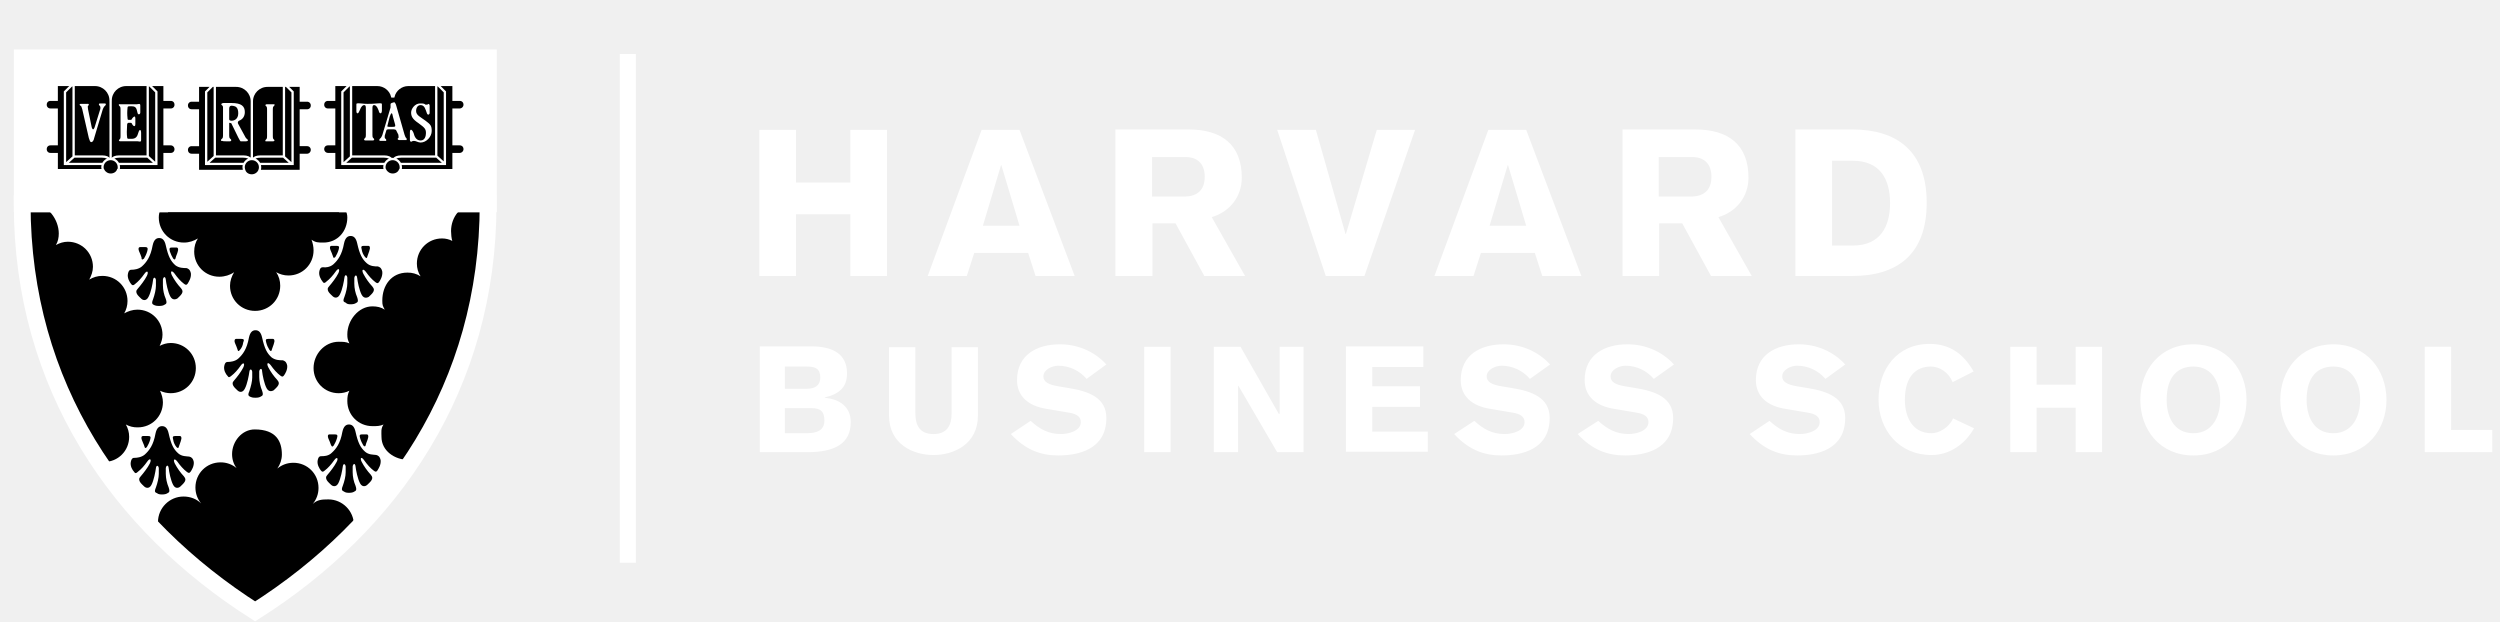
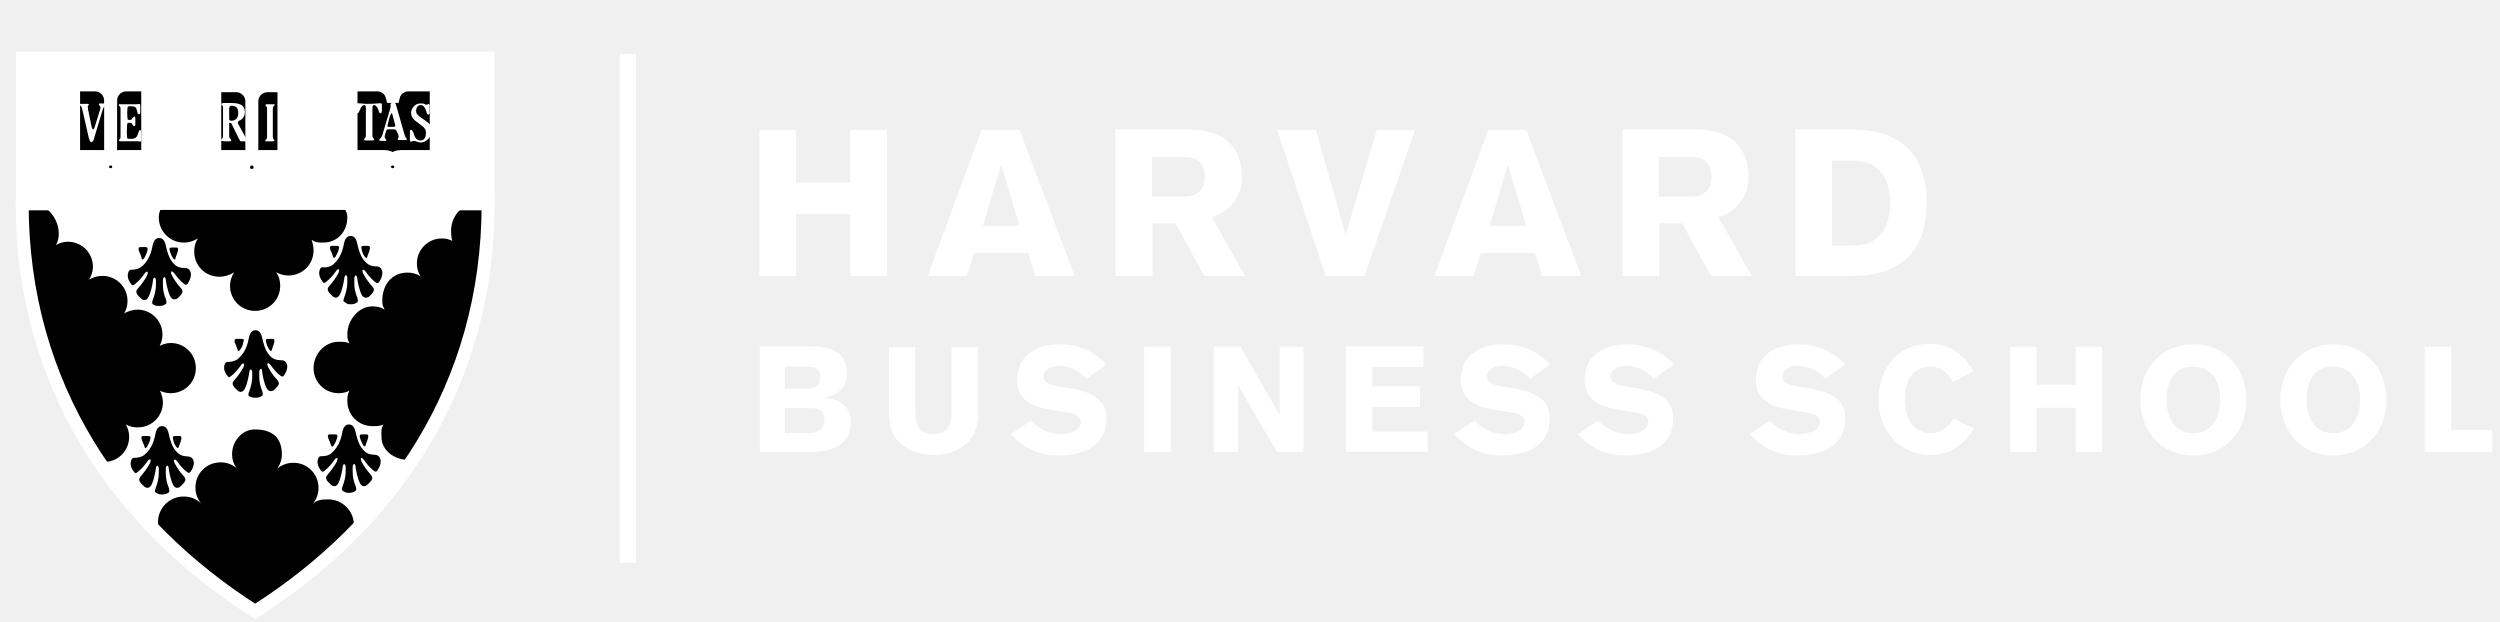
<svg xmlns="http://www.w3.org/2000/svg" width="193" height="48" fill="none">
  <g clip-path="url(#HBS_svg__a)" fill="none">
    <path fill="#FFFFFF" d="M49.089 4.169h-1.24v39.276h1.24V4.169ZM58.623 10.025h2.828v4.068h4.195v-4.068h2.828v11.281h-2.828V16.54H61.45v4.766h-2.828v-11.28ZM71.62 21.306h3.018l.572-1.78h4.163l.572 1.78h3.019l-4.258-11.28h-2.924l-4.162 11.28Zm4.258-3.877 1.398-4.67h.032l1.398 4.67h-2.828Zm10.263 3.877h2.829V17.24h1.78l2.224 4.067h3.145l-2.573-4.544c1.398-.413 2.32-1.589 2.32-3.05 0-2.543-1.558-3.718-4.1-3.718H86.11v11.312h.031Zm2.797-9.183h2.574c.89 0 1.493.476 1.493 1.525s-.603 1.494-1.493 1.525h-2.574v-3.05Zm13.41 9.183h2.987l3.908-11.28h-2.955l-2.383 8.039h-.032l-2.288-8.04h-2.987l3.75 11.281Zm8.389 0h3.018l.572-1.78h4.163l.572 1.78h3.019l-4.258-11.28h-2.924l-4.162 11.28Zm4.258-3.877 1.398-4.67h.032l1.398 4.67h-2.828Zm10.263 3.877h2.829V17.24h1.779l2.224 4.067h3.146l-2.574-4.544c1.399-.413 2.32-1.589 2.32-3.05 0-2.543-1.557-3.718-4.099-3.718h-5.625v11.312Zm2.797-9.183h2.574c.889 0 1.493.476 1.493 1.525s-.604 1.494-1.493 1.525h-2.574v-3.05Zm10.55 9.183h4.385c3.432 0 5.751-1.62 5.751-5.656 0-4.004-2.319-5.656-5.751-5.656h-4.385v11.312Zm2.828-8.897h1.589c2.129 0 2.891 1.43 2.891 3.273 0 1.81-.762 3.273-2.86 3.273h-1.62v-6.546ZM58.655 34.907h3.686c2.065 0 3.336-.636 3.336-2.32 0-1.208-.89-1.78-2.002-1.875v-.032c1.113-.254 1.716-.794 1.716-1.843 0-1.525-1.112-2.097-2.764-2.097h-3.972v8.167Zm1.938-6.61h1.684c.668 0 1.049.159 1.049.858 0 .604-.413.858-1.049.858h-1.684v-1.716Zm0 3.21h2.034c.762 0 1.017.285 1.017.984 0 .509-.286.954-1.367.954h-1.684v-1.939Zm14.903-4.704h-2.033v5.116c0 .922-.35 1.59-1.398 1.59-1.05 0-1.399-.668-1.399-1.59v-5.116h-2.033v5.275c0 2.225 1.874 3.05 3.431 3.05 1.558 0 3.432-.825 3.432-3.05v-5.275Zm2.543 6.705c1.112 1.208 2.287 1.653 3.654 1.653 1.525 0 3.718-.445 3.718-2.892 0-1.557-1.335-2.066-2.956-2.32l-.762-.127c-.763-.127-1.144-.35-1.144-.762 0-.54.699-.827 1.144-.827.858 0 1.652.382 2.192 1.017l1.526-1.112c-.922-1.017-2.225-1.557-3.591-1.557-1.748 0-3.305.794-3.305 2.765 0 1.207.826 2.002 2.32 2.224l1.684.286c.604.095.921.318.921.73 0 .7-.985.922-1.525.922-.985 0-1.652-.381-2.351-1.017l-1.525 1.017Zm10.295 1.398h2.034v-8.134h-2.034v8.135Zm5.402 0h1.843V29.79h.032l2.987 5.117h2.034v-8.135h-1.843v5.18h-.064l-2.955-5.18h-2.066v8.135h.032Zm16.492 0v-1.588h-4.29V31.41h3.686v-1.589h-3.686V28.33h3.941v-1.59h-5.974v8.136h6.323v.032Zm2.034-1.398c1.112 1.208 2.288 1.653 3.654 1.653 1.525 0 3.718-.445 3.718-2.892 0-1.557-1.335-2.066-2.955-2.32l-.763-.127c-.763-.127-1.144-.35-1.144-.762 0-.54.699-.827 1.144-.827.858 0 1.653.382 2.193 1.017l1.557-1.112c-.922-1.017-2.225-1.557-3.591-1.557-1.748 0-3.305.794-3.305 2.765 0 1.207.826 2.002 2.32 2.224l1.684.286c.604.095.922.318.922.73 0 .7-.985.922-1.526.922-.985 0-1.652-.381-2.351-1.017l-1.557 1.017Zm9.533 0c1.112 1.208 2.288 1.653 3.654 1.653 1.525 0 3.718-.445 3.718-2.892 0-1.557-1.335-2.066-2.955-2.32l-.763-.127c-.763-.127-1.112-.35-1.112-.762 0-.54.699-.827 1.144-.827.858 0 1.652.382 2.192 1.017l1.557-1.112c-.921-1.017-2.224-1.557-3.59-1.557-1.748 0-3.305.794-3.305 2.765 0 1.207.826 2.002 2.32 2.224l1.684.286c.604.095.921.318.921.73 0 .7-.985.922-1.525.922-.953 0-1.652-.381-2.351-1.017l-1.589 1.017Zm13.282 0c1.113 1.208 2.288 1.653 3.655 1.653 1.525 0 3.718-.445 3.718-2.892 0-1.557-1.335-2.066-2.956-2.32l-.762-.127c-.763-.127-1.144-.35-1.144-.762 0-.54.699-.827 1.144-.827.858 0 1.652.382 2.192 1.017l1.526-1.112c-.922-1.017-2.225-1.557-3.591-1.557-1.748 0-3.305.794-3.305 2.765 0 1.207.826 2.002 2.32 2.224l1.684.286c.604.095.921.318.921.73 0 .7-.985.922-1.525.922-.985 0-1.652-.381-2.351-1.017l-1.526 1.017Zm17.287-4.83c-.763-1.334-1.811-2.129-3.4-2.129-2.542 0-3.941 2.002-3.941 4.29 0 2.288 1.526 4.29 4.1 4.29 1.366 0 2.574-.826 3.273-2.066l-1.621-.762c-.318.73-1.112 1.144-1.652 1.144-1.589 0-2.066-1.398-2.066-2.574 0-1.843.89-2.574 2.002-2.574.699 0 1.398.477 1.684 1.207l1.621-.826Zm2.828 6.229h2.034v-3.432h3.018v3.431h2.034v-8.134h-2.034v2.923h-3.018v-2.923h-2.034v8.135Zm14.14.254c2.606 0 4.1-2.002 4.1-4.29 0-2.288-1.526-4.29-4.1-4.29-2.605 0-4.099 2.002-4.099 4.29 0 2.288 1.494 4.29 4.099 4.29Zm0-6.864c1.494 0 2.066 1.303 2.066 2.574 0 1.24-.572 2.574-2.066 2.574-1.588 0-2.065-1.398-2.065-2.574 0-1.843.89-2.574 2.065-2.574Zm10.805 6.864c2.573 0 4.099-2.002 4.099-4.29 0-2.288-1.526-4.29-4.099-4.29-2.574 0-4.1 2.002-4.1 4.29 0 2.288 1.526 4.29 4.1 4.29Zm0-6.864c1.493 0 2.065 1.303 2.065 2.574 0 1.24-.572 2.574-2.065 2.574-1.589 0-2.066-1.398-2.066-2.574 0-1.843.89-2.574 2.066-2.574Zm7.054 6.61h5.211V33.19h-3.177v-6.42h-2.034v8.136Z" />
    <path fill="#000" d="M37.682 15.738c0 13.887-7.468 24.69-17.986 31.395C9.21 40.46 1.712 29.656 1.712 15.738h35.971Z" />
-     <path stroke="#FFFFFF" stroke-linecap="square" stroke-width="1.296px" d="M26.814 15.738h10.868c0 14.11-7.468 24.786-17.986 31.46C9.21 40.523 1.712 29.847 1.712 15.737h10.613" fill="none" />
+     <path stroke="#FFFFFF" strokeLinecap="square" strokeWidth="1.296px" d="M26.814 15.738h10.868c0 14.11-7.468 24.786-17.986 31.46C9.21 40.523 1.712 29.847 1.712 15.737h10.613" fill="none" />
    <path fill="#FFFFFF" d="M37.68 15.484c0 .382-.031.064-.031.255-.254-.128-.572 0-.89 0-1.176 0-1.938 1.016-1.938 2.097 0 .222.031.572.095.763a1.723 1.723 0 0 0-.794-.191c-1.08 0-1.939.858-1.939 1.938 0 .35.096.7.286.985a1.814 1.814 0 0 0-1.017-.286c-1.239 0-1.938.985-1.938 2.161 0 .35.032.413.19.7-.285-.191-.603-.255-.953-.255-1.08 0-1.938 1.08-1.938 2.16 0 .319.032.414.159.7-.254-.127-.509-.127-.826-.127-1.08 0-1.939.953-1.939 2.033s.858 1.939 1.939 1.939c.286 0 .572-.064.826-.19-.127.253-.159.476-.159.793 0 1.08.858 1.939 1.938 1.939.35 0 .572 0 .858-.127-.222.318-.159.604-.159.953 0 1.08 1.017 1.78 2.098 1.78.159 0 .286-.096.413-.127-1.557 2.32-3.496 4.702-5.53 6.64.382-.349.89-.889.89-1.493 0-1.08-.89-1.97-1.97-1.97-.54 0-.858.032-1.207.35a1.91 1.91 0 0 0 .445-1.24c0-1.08-.858-1.938-1.939-1.938-.476 0-.89.159-1.239.445.222-.318.35-.7.35-1.08 0-.986-.414-1.939-2.098-1.939-.985 0-1.747.922-1.747 1.907 0 .413.127.794.35 1.08a1.91 1.91 0 0 0-1.24-.445c-1.08 0-1.939.858-1.939 1.939 0 .476.16.89.445 1.239-.35-.35-.826-.54-1.366-.54-1.08 0-1.97.89-1.97 1.97 0 .572.286 1.303.667 1.684a39.728 39.728 0 0 1-5.37-6.387c.127.032.381.064.54.064 1.08 0 1.938-.858 1.938-1.939 0-.35-.095-.667-.254-.953a1.8 1.8 0 0 0 .922.222c1.08 0 1.938-.858 1.938-1.938 0-.318-.095-.604-.222-.89.254.127.54.19.826.19 1.08 0 1.938-.857 1.938-1.938 0-1.08-.858-1.938-1.938-1.938-.318 0-.604.095-.858.223.127-.255.222-.54.222-.859 0-1.08-.858-1.938-1.938-1.938-.381 0-.73.127-1.017.286a1.94 1.94 0 0 0 .254-.953c0-1.08-.858-1.939-1.938-1.939-.381 0-.7.096-1.017.287.159-.287.286-.636.286-.986 0-1.08-.858-1.938-1.938-1.938-.318 0-.636.095-.922.254.16-.254.223-.572.223-.89 0-1.08-.858-2.256-1.939-2.256-.318 0-.635-.127-.89 0 0-.508-.031.382-.031-.254h11.058c-.286.54-.477.795-.477 1.271 0 1.08.858 1.939 1.939 1.939.413 0 .762-.127 1.08-.318-.19.286-.286.635-.286 1.017 0 1.08.858 1.938 1.938 1.938.414 0 .827-.127 1.144-.35-.19.318-.317.668-.317 1.05 0 1.08.858 1.938 1.938 1.938s1.938-.859 1.938-1.939c0-.381-.095-.73-.317-1.049.286.16.603.255.953.255 1.08 0 1.938-.858 1.938-1.939 0-.286-.063-.572-.159-.826.318.223.509.223.922.223 1.08 0 1.843-.858 1.843-1.939 0-.476-.254-.699-.508-1.27H37.68v-.033Z" />
    <path fill="#000" d="M18.52 27.019c-.128.159-.16.063-.192-.064-.031-.127-.127-.317-.19-.476-.064-.16-.032-.318.095-.318h.381c.223 0 .255.063.16.286a1.058 1.058 0 0 1-.255.572Zm2.287 0c.127.159.159.063.19-.064.032-.127.128-.317.16-.476.063-.16.031-.318-.096-.318h-.35c-.19 0-.222.063-.158.286.063.254.159.413.254.572Zm-1.08 3.686c.19 0 .317-.032.413-.095.095-.064.222-.064.095-.445a2.828 2.828 0 0 1-.222-1.049v-.445c.031-.222.222-.286.222 0 .032.286.159.954.35 1.303.19.35.476.19.54.159.063-.064.286-.254.35-.381.063-.127.095-.223-.064-.413a4.562 4.562 0 0 1-.7-.985c-.158-.318-.031-.445.191-.16.223.318.477.604.731.795.127.095.19.127.286 0 .096-.127.286-.445.254-.763-.063-.317-.222-.38-.35-.413-.222 0-.571 0-.857-.222-.35-.318-.54-.667-.73-1.525-.096-.445-.287-.572-.51-.572-.222 0-.412.127-.508.572-.159.89-.476 1.302-.826 1.62-.254.223-.636.254-.763.254s-.254 0-.317.318c-.064.318.127.636.254.763.095.159.159.095.286 0 .254-.19.508-.477.73-.795.223-.317.35-.159.191.16-.159.317-.476.73-.699.984-.159.16-.127.286-.063.413.063.128.286.318.35.382.063.063.349.222.54-.16.19-.349.317-1.048.349-1.302.032-.254.19-.222.222 0v.445c0 .286-.095.667-.222 1.049-.159.35-.032.38.095.444.064.032.16.064.382.064Zm-8.612-10.74c.095-.16.19-.35.254-.573.064-.222.032-.317-.159-.317h-.38c-.16 0-.16.159-.096.317.063.16.159.35.19.477 0 .16.032.223.191.096Zm2.256 0c.127.127.16.063.191-.064.032-.159.127-.318.159-.477.063-.159.032-.317-.095-.317h-.35c-.19 0-.222.063-.159.317.064.191.159.382.254.54Zm-1.08 3.654c.19 0 .318-.032.413-.096.095-.063.223-.063.095-.444a2.709 2.709 0 0 1-.222-1.049v-.445c.032-.222.19-.286.222 0s.16.953.35 1.303c.19.35.477.19.54.159.064-.064.286-.254.35-.381.063-.128.095-.223-.064-.414a4.56 4.56 0 0 1-.699-.985c-.159-.317-.032-.444.19-.159.223.318.477.604.732.795.127.095.19.127.285 0 .096-.159.287-.445.255-.794-.064-.318-.223-.382-.35-.414-.222 0-.572 0-.858-.222-.35-.318-.54-.667-.73-1.525-.096-.445-.287-.572-.51-.572-.221 0-.412.127-.507.572-.16.89-.477 1.302-.827 1.62-.254.223-.635.255-.762.255s-.255 0-.318.317c-.064.318.127.636.254.795.095.127.19.095.286 0 .254-.191.508-.477.731-.795.222-.317.35-.159.19.16-.158.317-.476.73-.698.984-.16.16-.128.286-.064.413s.286.318.35.382c.063.063.35.222.54-.16.19-.349.318-1.016.35-1.302.031-.254.19-.223.222 0v.445c0 .286-.096.699-.223 1.048-.159.382 0 .382.096.445.063.032.159.064.38.064Zm13.6-3.782c.096-.159.19-.35.255-.572.063-.222.031-.286-.16-.286h-.38c-.16 0-.16.16-.096.318.063.16.159.35.19.477.032.127.064.19.191.063Zm2.288 0c.127.16.16.064.19-.063.033-.127.128-.318.16-.477.063-.159.032-.318-.096-.318h-.35c-.19 0-.222.064-.158.286.032.223.127.413.254.572Zm-1.112 3.655c.19 0 .318-.032.413-.096.095-.063.223-.063.095-.445a2.707 2.707 0 0 1-.222-1.048v-.445c.032-.222.19-.286.222 0s.16.953.35 1.303c.19.35.477.19.54.159.064-.064.286-.255.35-.382.063-.127.095-.222-.064-.413a4.56 4.56 0 0 1-.699-.985c-.159-.317-.032-.445.19-.159.223.318.477.604.732.795.127.095.19.127.286 0 .095-.127.286-.445.254-.795-.064-.317-.223-.381-.35-.413-.222 0-.572 0-.858-.254-.35-.318-.54-.667-.73-1.525-.096-.445-.287-.572-.509-.572-.222 0-.413.127-.508.572-.16.89-.477 1.303-.827 1.62-.254.223-.635.255-.762.223-.127 0-.255 0-.318.318-.064.317.127.635.254.794.096.159.19.095.286 0 .254-.19.509-.477.731-.794.223-.318.35-.16.19.159-.158.317-.476.73-.698.984-.16.16-.127.287-.064.414.064.127.286.317.35.381.063.063.35.222.54-.159.19-.35.318-1.049.35-1.303.031-.254.19-.222.222 0v.445c0 .286-.095.7-.223 1.049-.159.381-.031.381.096.445.095.095.19.127.381.127Zm-15.73 11.026c.096-.159.191-.35.255-.572.063-.222.032-.286-.159-.286h-.381c-.16 0-.16.16-.096.318.064.19.16.35.191.477.032.127.063.19.19.063Zm2.289 0c.127.127.158.064.19-.063s.127-.318.16-.477c.063-.159.03-.318-.096-.318h-.35c-.19 0-.222.064-.159.286.032.223.127.413.255.572Zm-1.113 3.654c.191 0 .318-.031.414-.095.095-.063.222-.063.095-.445a2.828 2.828 0 0 1-.223-1.048v-.445c.032-.223.191-.286.223 0s.159.953.35 1.303c.19.35.476.19.54.127.063-.064.285-.255.35-.382.063-.127.094-.222-.065-.413a4.563 4.563 0 0 1-.699-.985c-.159-.318-.031-.445.191-.159.223.318.477.604.73.795.128.095.192.127.287 0 .095-.127.286-.445.254-.763-.063-.318-.222-.381-.35-.413-.222-.032-.571 0-.857-.254-.35-.318-.54-.667-.731-1.526-.095-.444-.286-.571-.509-.571-.222 0-.413.127-.508.571-.159.89-.477 1.303-.826 1.621-.255.223-.636.254-.763.254s-.254 0-.318.318c-.063.318.127.636.255.763.095.159.19.095.286 0 .254-.19.508-.477.73-.795.223-.317.35-.159.191.16-.159.317-.477.73-.699.984-.159.16-.127.286-.064.413.064.128.286.318.35.382.063.063.35.222.54-.127.19-.35.318-1.049.35-1.303.031-.254.19-.223.222 0v.445c0 .286-.095.699-.222 1.048-.16.382-.032.382.095.445.064.064.19.096.381.096Zm13.251-3.78c.096-.16.19-.35.254-.573.064-.222.032-.286-.19-.286h-.382c-.159 0-.159.159-.095.318s.159.35.19.477c.064.127.096.222.223.063Zm2.288 0c.127.126.159.063.19-.065.032-.158.128-.317.16-.476.063-.159.031-.318-.096-.318h-.35c-.19 0-.222.064-.158.286.063.222.159.413.254.572Zm-1.112 3.653c.19 0 .318-.031.413-.095.095-.064.222-.064.095-.445a2.708 2.708 0 0 1-.222-1.049v-.444c.032-.223.19-.286.222 0s.16.953.35 1.303c.19.349.477.19.54.127.064-.064.286-.255.35-.382.063-.127.095-.222-.064-.413a4.562 4.562 0 0 1-.699-.985c-.159-.318-.032-.445.19-.127.223.318.477.604.732.794.127.096.19.127.285 0 .096-.159.287-.444.255-.794-.064-.318-.223-.381-.35-.413-.222-.032-.572 0-.858-.254-.35-.318-.54-.668-.73-1.526-.096-.444-.287-.572-.51-.572-.221 0-.412.128-.508.572-.158.89-.476 1.303-.826 1.621-.254.254-.635.254-.762.254-.128 0-.255 0-.318.318-.064.318.127.636.254.794.095.127.19.096.286 0 .254-.19.508-.476.73-.794.223-.318.35-.159.192.127-.16.318-.477.731-.7.985-.158.16-.127.286-.063.413s.286.318.35.382c.063.063.35.222.54-.127.19-.35.317-1.05.35-1.303.031-.255.19-.223.222 0v.444c0 .318-.096.7-.223 1.05-.159.38 0 .38.096.444.095.064.19.095.38.095Z" />
    <path fill="#FFFFFF" d="M37.681 4.49H1.742v11.216h35.94V4.49Z" />
-     <path stroke="#FFFFFF" stroke-width="1.342px" d="M37.681 4.49H1.742v11.216h35.94V4.49Z" fill="none" />
+     <path stroke="#FFFFFF" strokeWidth="1.342px" d="M37.681 4.49H1.742v11.216h35.94V4.49Z" fill="none" />
    <path fill="#000" d="M8.54 7.763c0-.668.54-1.208 1.208-1.208h2.955V7.7h.477c.222 0 .38.159.38.381a.367.367 0 0 1-.38.382h-.477v2.669h.477c.222 0 .38.19.38.381a.367.367 0 0 1-.38.382h-.477v1.239h-3.59c-.096.222-.319.35-.573.35a.655.655 0 0 1-.572-.35h-3.59v-1.24H3.9a.367.367 0 0 1-.381-.38c0-.223.158-.382.38-.382h.478v-2.67H3.9a.367.367 0 0 1-.381-.38c0-.223.158-.382.38-.382h.478V6.555h2.955c.667 0 1.207.54 1.207 1.208Zm10.9 5.783a.655.655 0 0 0 .572-.35h3.209v-1.239h.477c.222 0 .38-.19.38-.381a.367.367 0 0 0-.38-.382h-.477V8.525h.477a.367.367 0 0 0 .38-.381.367.367 0 0 0-.38-.381h-.477V6.619h-2.574c-.667 0-1.207.54-1.207 1.207 0-.667-.54-1.207-1.208-1.207h-2.955v1.144H14.8a.367.367 0 0 0-.381.381c0 .222.159.381.381.381h.477v2.67H14.8a.367.367 0 0 0-.381.38c0 .223.159.382.381.382h.477v1.24h3.59c.096.222.318.349.573.349Zm10.835-6.101a1.192 1.192 0 0 0-1.144-.89h-3.304V7.7h-.509a.367.367 0 0 0-.381.381c0 .223.159.382.381.382h.477v2.669h-.477a.367.367 0 0 0-.381.381c0 .223.159.382.381.382h.477v1.239h3.94c.096.222.318.35.572.35a.655.655 0 0 0 .572-.35h4.131v-1.24h.477c.222 0 .381-.19.381-.38a.386.386 0 0 0-.381-.382h-.477v-2.67h.477a.367.367 0 0 0 .381-.38.386.386 0 0 0-.381-.382h-.477V6.555h-3.495c-.572 0-1.017.381-1.144.89h-.096Z" />
-     <path stroke="#FFFFFF" stroke-width="0.179px" d="M8.54 7.763v4.544m0-4.544c0-.668.54-1.208 1.208-1.208h2.955V7.7h.477c.222 0 .38.159.38.381a.367.367 0 0 1-.38.382h-.477v2.669h.477c.222 0 .38.19.38.381a.367.367 0 0 1-.38.382h-.477v1.239h-3.59c-.096.222-.319.35-.573.35a.655.655 0 0 1-.572-.35h-3.59v-1.24H3.9a.367.367 0 0 1-.381-.38c0-.223.158-.382.38-.382h.478v-2.67H3.9a.367.367 0 0 1-.381-.38c0-.223.158-.382.38-.382h.478V6.555h2.955c.667 0 1.207.54 1.207 1.208Z" fill="none" />
-     <path stroke="#FFFFFF" stroke-width="0.179px" d="m12.07 12.688-.667-.604m-2.765.223c.064-.127.254-.223.572-.223h2.193V6.587h.159l.508.508v5.561H9.147m-.7-.35c-.063-.126-.254-.222-.571-.222H5.683V6.587h-.159l-.508.508v5.561h2.923m1.176.54c.032-.095.063-.158.063-.285a.637.637 0 0 0-.635-.636.637.637 0 0 0-.636.636c0 .095.032.19.064.286m-2.924-.509.668-.604m16.841.604-.667-.604m-2.351.223c.063-.127.254-.223.572-.223h1.81V6.587h.16l.508.508v5.561h-2.542m-.604-4.893v4.544m-3.527.381.667-.604m2.765.223c-.064-.127-.254-.223-.572-.223h-2.193V6.587h-.159l-.508.508v5.561h2.923m1.176.54c.032-.095.064-.158.064-.285a.637.637 0 0 0-.636-.636.637.637 0 0 0-.635.636c0 .095.031.19.063.286m15.507-.509-.667-.604m-3.305.223c.064-.127.254-.223.572-.223h2.701V6.587h.159l.508.508v5.561h-3.463m-.668-.35c-.063-.126-.254-.222-.572-.222H27.1V6.587h-.159l-.508.508v5.561h3.273m1.176.54c.031-.095.063-.158.063-.285a.637.637 0 0 0-.635-.636.637.637 0 0 0-.636.636c0 .095.032.19.064.286m-3.273-.509.667-.604m-7.69 1.462a.655.655 0 0 0 .572-.35h3.21v-1.239h.476c.223 0 .381-.19.381-.381a.367.367 0 0 0-.38-.382h-.477V8.525h.476a.367.367 0 0 0 .381-.381.367.367 0 0 0-.38-.381h-.477V6.619H20.65c-.668 0-1.208.54-1.208 1.207 0-.667-.54-1.207-1.207-1.207h-2.956v1.144h-.476a.367.367 0 0 0-.382.381c0 .222.16.381.382.381h.476v2.67h-.476a.367.367 0 0 0-.382.38c0 .223.16.382.382.382h.476v1.24h3.591c.095.222.318.349.572.349Zm10.931-6.101c.127-.509.604-.89 1.144-.89h3.496V7.7h.476c.223 0 .382.159.382.381 0 .223-.191.382-.382.382h-.476v2.669h.476c.223 0 .382.159.382.381 0 .223-.191.382-.382.382h-.476v1.239h-4.131c-.096.222-.318.35-.572.35a.655.655 0 0 1-.572-.35h-3.94v-1.24h-.477a.386.386 0 0 1-.382-.38c0-.223.16-.382.382-.382h.476v-2.67h-.476a.367.367 0 0 1-.382-.38c0-.223.16-.382.382-.382h.476V6.555h3.337c.54 0 1.017.381 1.144.89h.095Z" fill="none" />
+     <path stroke="#FFFFFF" strokeWidth="0.179px" d="M8.54 7.763v4.544m0-4.544c0-.668.54-1.208 1.208-1.208h2.955V7.7h.477c.222 0 .38.159.38.381a.367.367 0 0 1-.38.382h-.477v2.669h.477c.222 0 .38.19.38.381a.367.367 0 0 1-.38.382h-.477v1.239h-3.59c-.096.222-.319.35-.573.35a.655.655 0 0 1-.572-.35h-3.59v-1.24H3.9a.367.367 0 0 1-.381-.38c0-.223.158-.382.38-.382h.478v-2.67H3.9a.367.367 0 0 1-.381-.38c0-.223.158-.382.38-.382h.478V6.555h2.955c.667 0 1.207.54 1.207 1.208Z" fill="none" />
+     <path stroke="#FFFFFF" strokeWidth="0.179px" d="m12.07 12.688-.667-.604m-2.765.223c.064-.127.254-.223.572-.223h2.193V6.587h.159l.508.508v5.561H9.147m-.7-.35c-.063-.126-.254-.222-.571-.222H5.683V6.587h-.159l-.508.508v5.561h2.923m1.176.54c.032-.095.063-.158.063-.285a.637.637 0 0 0-.635-.636.637.637 0 0 0-.636.636c0 .095.032.19.064.286m-2.924-.509.668-.604m16.841.604-.667-.604m-2.351.223c.063-.127.254-.223.572-.223h1.81V6.587h.16l.508.508v5.561h-2.542m-.604-4.893v4.544m-3.527.381.667-.604m2.765.223c-.064-.127-.254-.223-.572-.223h-2.193V6.587h-.159l-.508.508v5.561h2.923m1.176.54c.032-.095.064-.158.064-.285a.637.637 0 0 0-.636-.636.637.637 0 0 0-.635.636c0 .095.031.19.063.286m15.507-.509-.667-.604m-3.305.223c.064-.127.254-.223.572-.223h2.701V6.587h.159l.508.508v5.561h-3.463m-.668-.35c-.063-.126-.254-.222-.572-.222H27.1V6.587h-.159l-.508.508v5.561h3.273m1.176.54c.031-.095.063-.158.063-.285a.637.637 0 0 0-.635-.636.637.637 0 0 0-.636.636c0 .095.032.19.064.286m-3.273-.509.667-.604m-7.69 1.462a.655.655 0 0 0 .572-.35h3.21v-1.239h.476c.223 0 .381-.19.381-.381a.367.367 0 0 0-.38-.382h-.477V8.525h.476a.367.367 0 0 0 .381-.381.367.367 0 0 0-.38-.381h-.477V6.619H20.65c-.668 0-1.208.54-1.208 1.207 0-.667-.54-1.207-1.207-1.207h-2.956v1.144h-.476a.367.367 0 0 0-.382.381c0 .222.16.381.382.381h.476v2.67h-.476a.367.367 0 0 0-.382.38c0 .223.16.382.382.382h.476v1.24h3.591c.095.222.318.349.572.349Zm10.931-6.101c.127-.509.604-.89 1.144-.89h3.496V7.7h.476c.223 0 .382.159.382.381 0 .223-.191.382-.382.382h-.476v2.669h.476c.223 0 .382.159.382.381 0 .223-.191.382-.382.382h-.476v1.239h-4.131c-.096.222-.318.35-.572.35a.655.655 0 0 1-.572-.35h-3.94v-1.24h-.477a.386.386 0 0 1-.382-.38c0-.223.16-.382.382-.382h.476v-2.67h-.476a.367.367 0 0 1-.382-.38c0-.223.16-.382.382-.382h.476V6.555h3.337c.54 0 1.017.381 1.144.89h.095Z" fill="none" />
    <path fill="#FFFFFF" d="M9.845 9.128c0 .128.032.128.159.128s.159 0 .19-.096c.064-.095.255-.318.255 0v.413c0 .318-.223.096-.254 0-.032-.095-.064-.095-.191-.095s-.159 0-.19.127c-.032.413-.032.794 0 .985 0 .095.031.127.126.127h.223c.35 0 .445-.222.508-.445.096-.35.223-.286.223 0v.54c0 .191-.16.096-.255.096H9.274c-.095 0-.127-.095-.063-.127.063-.064.095-.064.095-.286V8.46c0-.222-.032-.222-.095-.286-.064-.063-.064-.159.063-.127h1.303c.095 0 .254-.095.254.095v.54c0 .16-.19.223-.222 0-.064-.222-.064-.476-.413-.476h-.223c-.095 0-.127.032-.127.127a3.295 3.295 0 0 0 0 .794ZM7.938 8.43c.096-.222.128-.222.191-.286.064-.063.064-.159-.032-.159h-.38c-.096 0-.096.096-.064.128.031.063.127.063.095.286l-.445 1.43c-.064.19-.159.222-.222 0l-.286-1.399c-.032-.222-.032-.222.031-.286.064-.063.032-.159-.095-.127h-.508c-.096 0-.096.096-.032.127.095.064.095.064.159.286l.508 2.225c.064.19.095.318.19.318.096 0 .191-.128.223-.318l.667-2.225Zm9.502 2.479h.317c.096 0 .127-.095.064-.159-.064-.064-.127-.064-.127-.286v-.985l.159.032c.063.095.603 1.27.667 1.334.064.096.064.064.064.064h.413c.159 0 .159-.095.127-.127s-.095-.064-.16-.16c-.063-.094-.54-1.016-.571-1.048-.032-.063-.032-.063-.032-.127 0-.032.032-.095.095-.127.255-.095.445-.318.445-.667 0-.445-.254-.7-1.017-.7h-.635c-.127 0-.222.096-.127.16.095.063.095.127.095.222v2.13c0 .221-.063.221-.127.285-.063.064-.032.159.064.127.063.032.19.032.286.032Zm.254-2.51c0-.255.159-.255.318-.223s.381.095.381.572-.35.572-.509.572c-.158 0-.19-.063-.19-.127V8.397Zm3.368.063c0-.222.032-.222.095-.286.064-.063.064-.159-.063-.127h-.509c-.095 0-.127.095-.063.127.064.064.095.064.095.286v2.034c0 .222-.032.222-.095.286-.064.063-.064.159.064.127h.508c.095 0 .127-.095.063-.127-.063-.064-.095-.064-.095-.286V8.46Zm9.533 1.62c-.032-.126-.286-.095-.413-.095-.095 0-.318-.031-.35.064l-.127.413c-.031.223.032.223.096.286.032.064.032.159-.064.127h-.381c-.096 0-.096-.095-.032-.159.064-.063.095-.063.19-.286l.636-2.129v-.254c0-.095.16-.127.286-.159.032 0 .127.127.16.286l.635 2.224c.063.16.063.191.127.255.063.031.063.19-.032.159h-.508c-.096 0-.16-.096-.096-.128.064-.063.064-.063.032-.286l-.159-.317Zm-.667-.444c-.064.159-.032.159.318.159.286 0 .286-.032.254-.19l-.16-.573c-.063-.381-.126-.381-.253-.032l-.16.636Zm-1.494-1.62c-.159 0-.317 0-.572-.033-.35-.031-.35 0-.35.096v.445c0 .095 0 .222.096.222.064 0 .095-.095.159-.222.127-.35.254-.413.35-.413.095 0 .127.063.127.254V10.4c0 .222-.032.222-.096.285-.063.064-.063.16.064.16h.572c.127 0 .127-.096.063-.16-.063-.063-.095-.063-.095-.286V8.367c0-.19.032-.254.127-.254s.223.063.35.413c.032.127.063.222.159.222.063 0 .095-.127.095-.222V8.08c0-.096 0-.127-.35-.096-.35.032-.54.032-.699.032Zm3.21 2.192v.572c0 .095.032.159.095.159.064 0 .064-.064.223-.064.158 0 .317.127.508.127.445 0 .858-.445.858-.89 0-.413-.095-.508-.477-.794-.381-.286-.73-.413-.73-.763 0-.127.063-.444.349-.444.318 0 .381.35.477.603.063.223.222.127.222 0v-.572c0-.095-.095-.159-.127-.095-.032.032-.159.032-.19.032-.096-.096-.223-.096-.414-.096-.413 0-.699.414-.699.7s.095.508.572.826c.477.35.572.445.572.762 0 .191-.064.572-.413.572-.35 0-.477-.317-.54-.572-.127-.317-.286-.35-.286-.063Z" />
  </g>
  <defs>
    <clipPath id="HBS_svg__a">
      <path fill="#fff" d="M.852.009h191.612v47.983H.852z" />
    </clipPath>
  </defs>
</svg>
